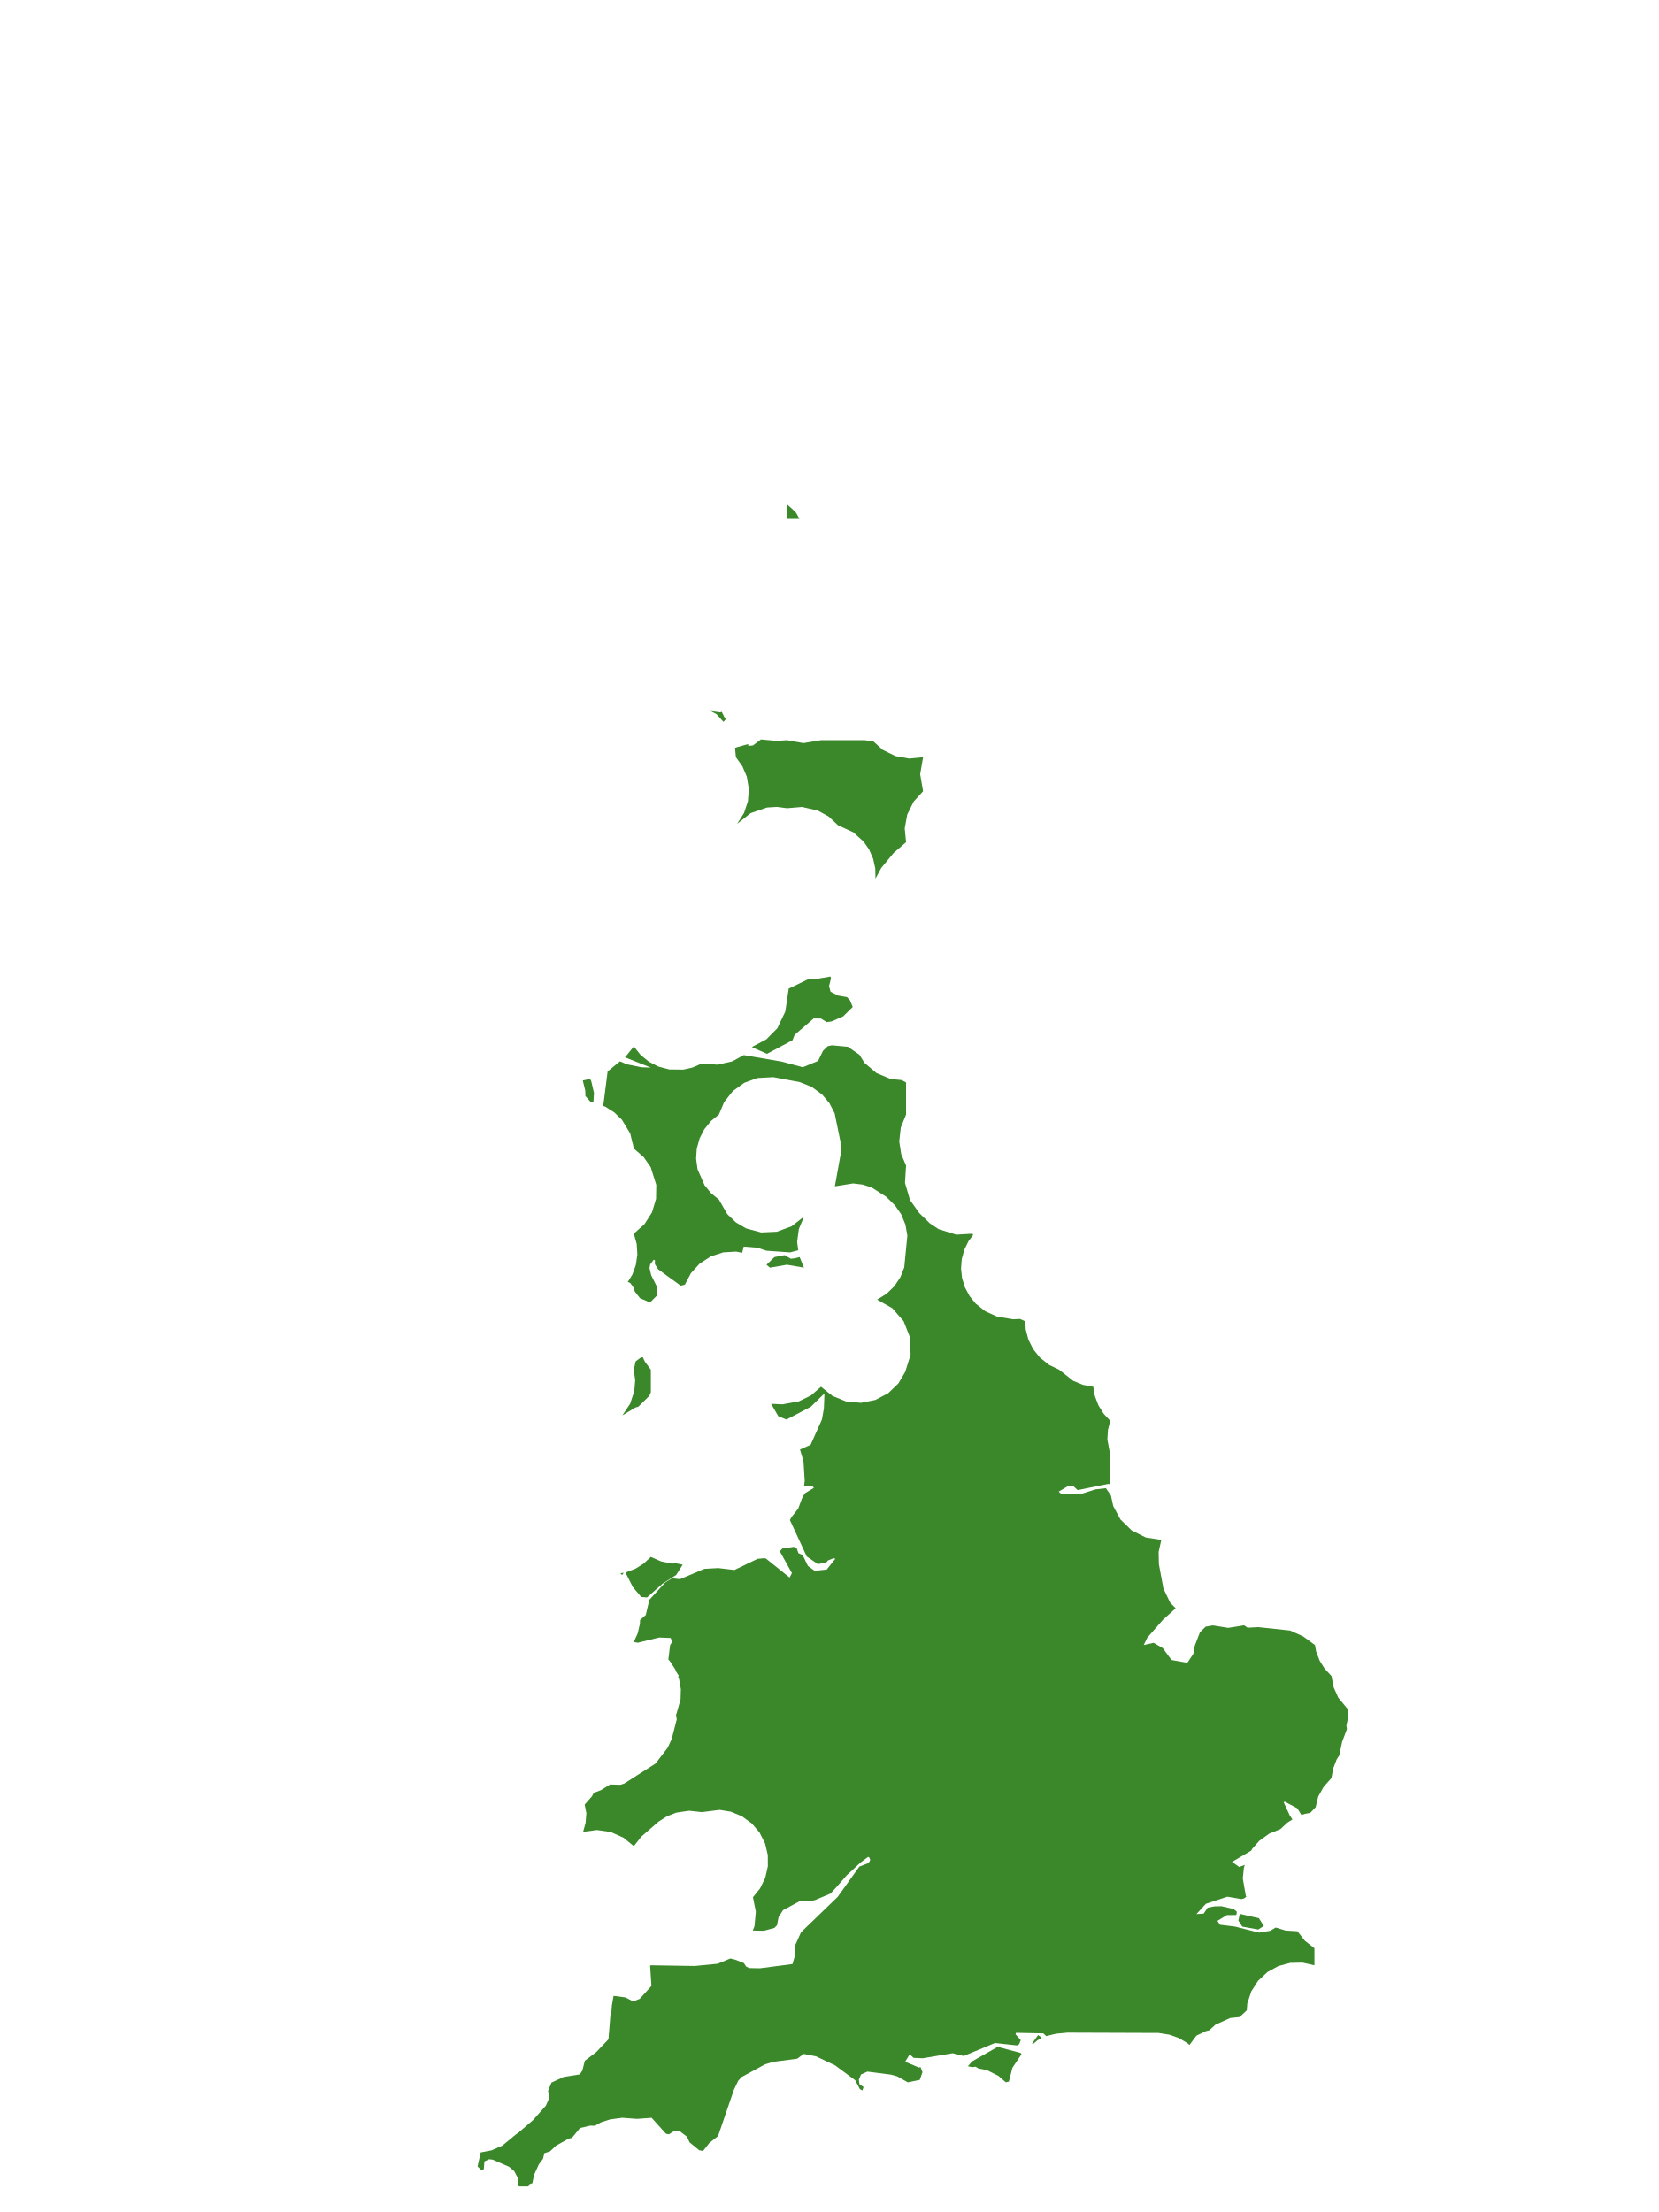
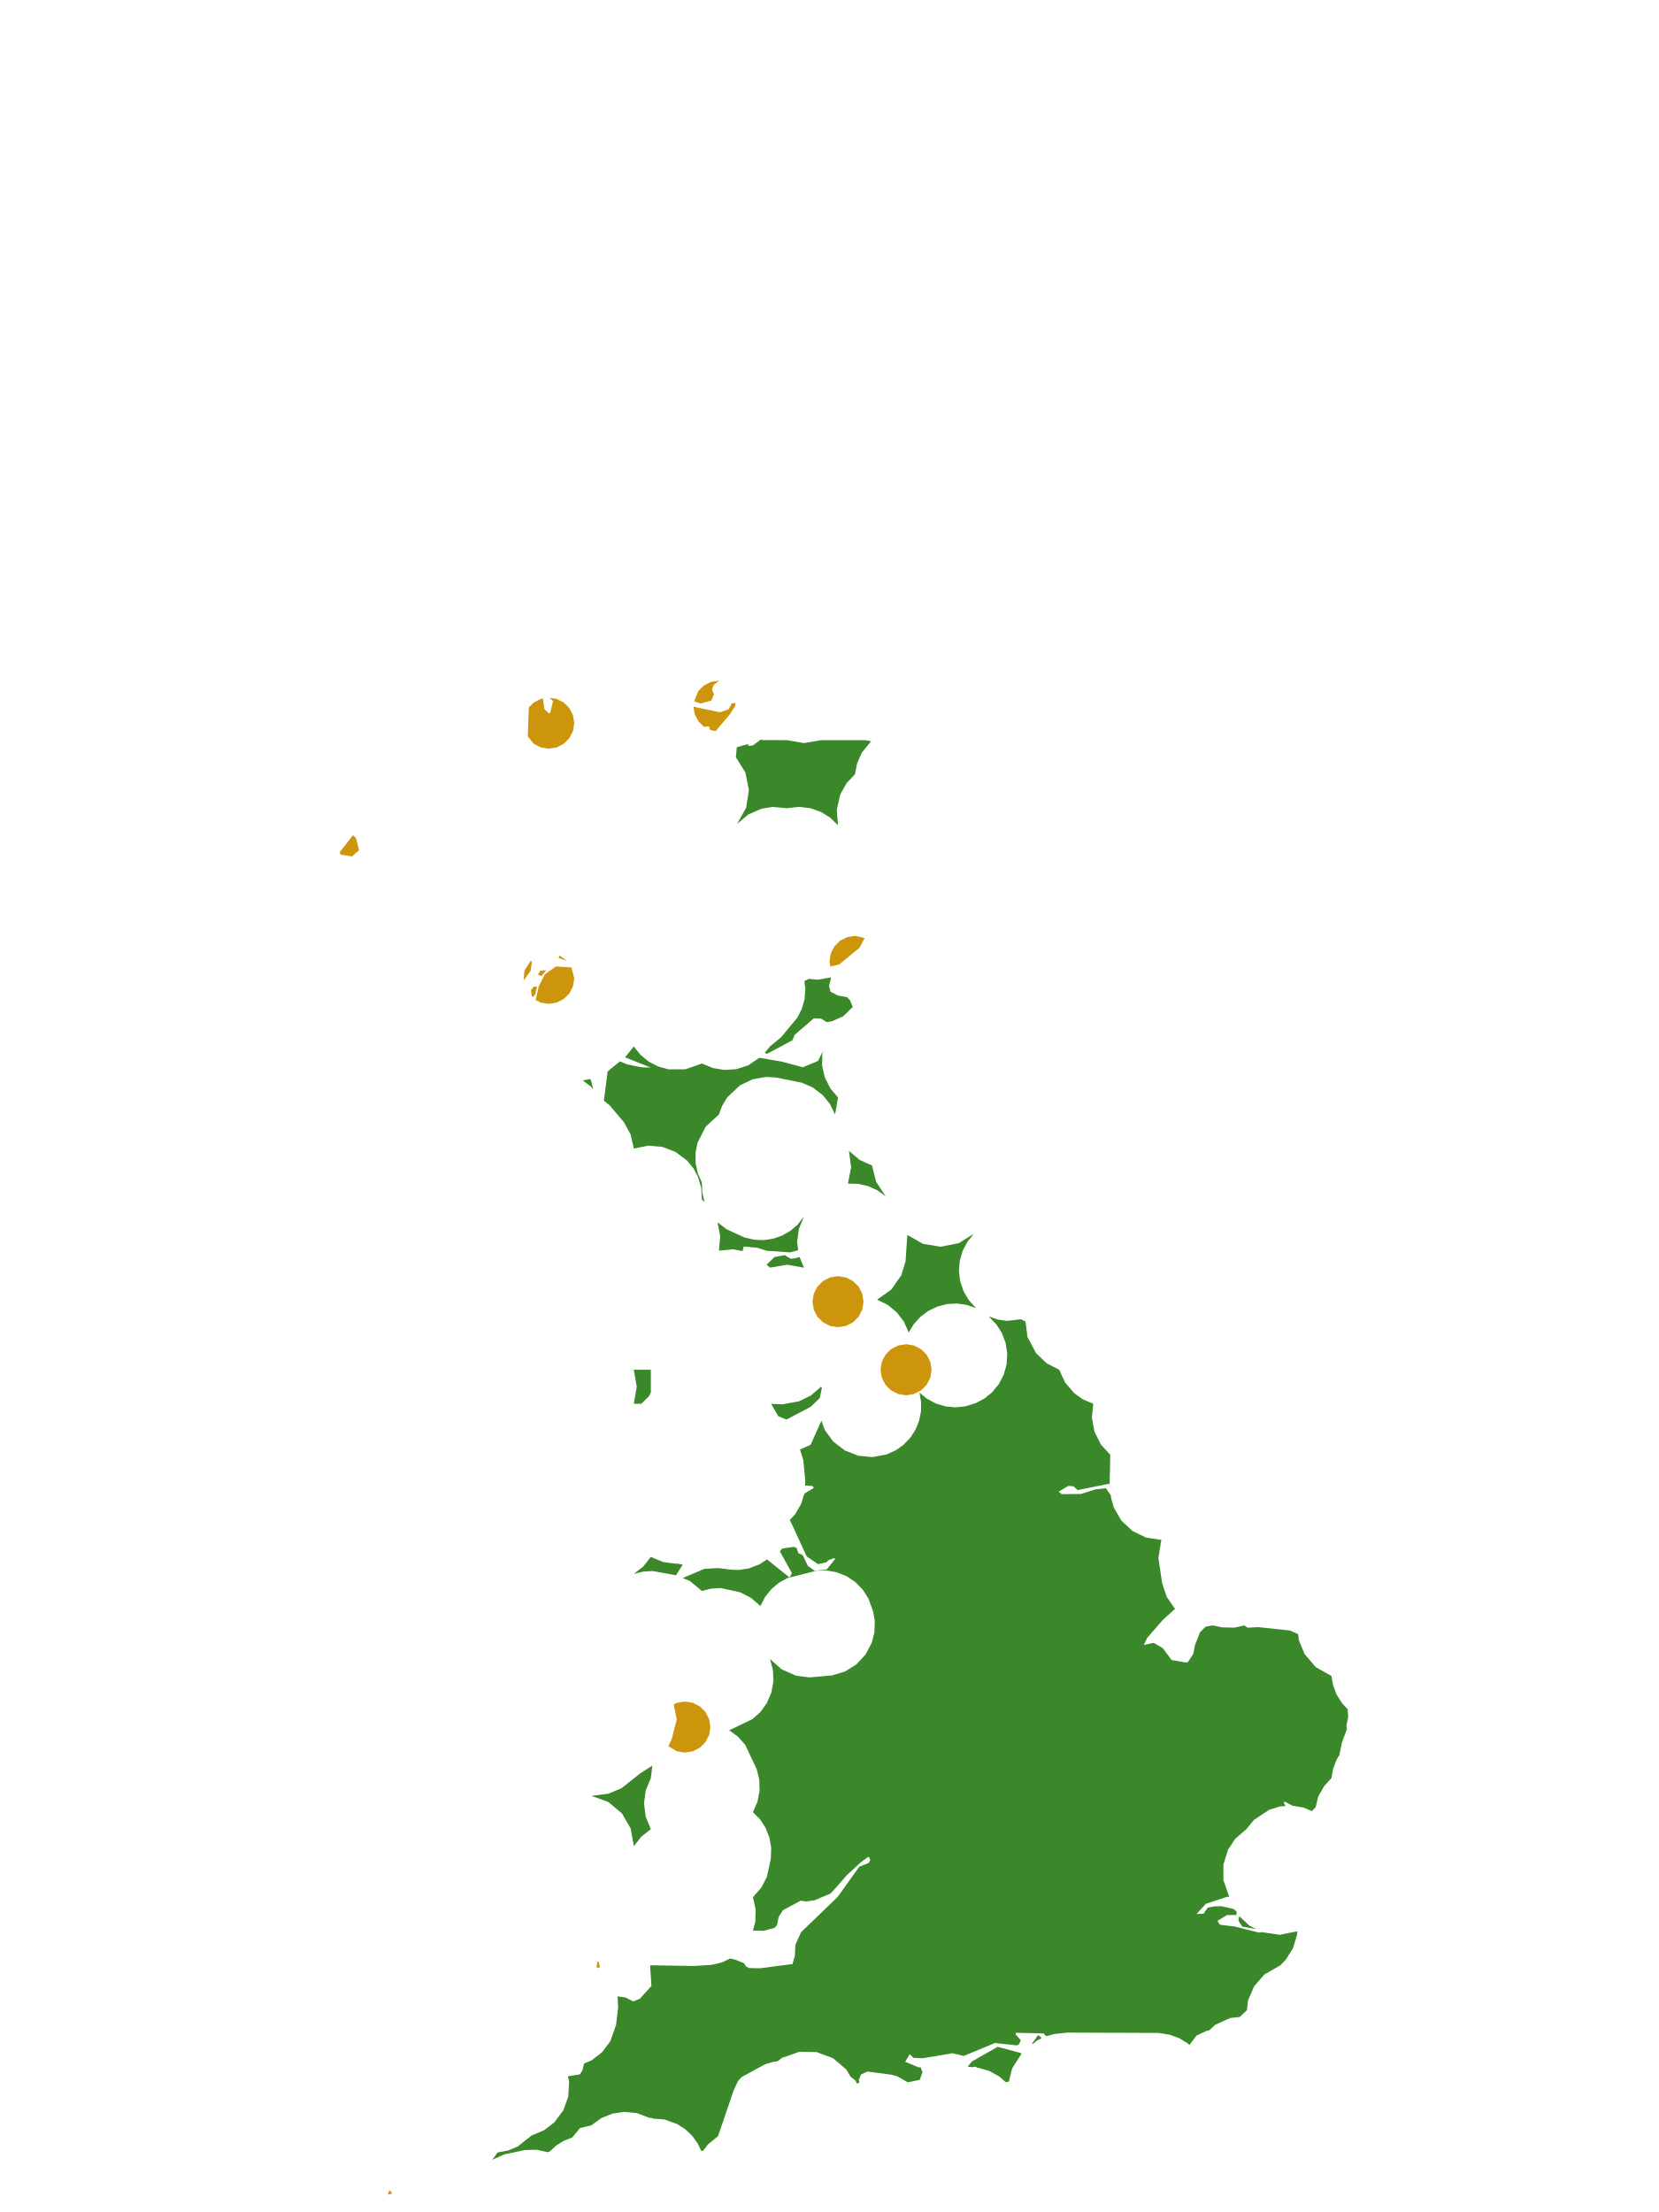
<svg xmlns="http://www.w3.org/2000/svg" width="378pt" height="504pt" viewBox="0 0 378 504" version="1.1">
  <g id="data">
    <rect x="0" y="0" width="378" height="504" style="fill:rgb(100%,100%,100%);fill-opacity:1;stroke:none;" />
    <path style=" stroke:none;fill-rule:nonzero;fill:rgb(100%,100%,100%);fill-opacity:1;" d="M 53.309 504 L 324.691 504 L 324.691 0 L 53.309 0 Z M 53.309 504 " />
-     <path style=" stroke:none;fill-rule:nonzero;fill:rgb(22.745%,53.333%,16.078%);fill-opacity:1;" d="M 299.617 374.82 L 299.867 376.246 L 300.68 378.375 L 301.82 380.203 L 303.371 381.875 L 303.887 384.484 L 304.922 386.797 L 307.066 389.41 L 307.18 391.25 L 306.777 393.191 L 306.891 393.977 L 305.789 396.918 L 305.164 399.926 L 304.559 400.887 L 303.742 403.016 L 303.371 405.137 L 301.594 407.117 L 300.363 409.332 L 299.766 411.777 L 298.539 413.066 L 297.25 413.301 L 296.551 413.574 L 295.578 412.012 L 292.742 410.516 L 292.48 410.637 L 293.898 413.703 L 294.477 414.555 L 293.312 415.297 L 291.738 416.77 L 289.234 417.773 L 286.938 419.418 L 285.32 421.246 L 285.102 421.637 L 284.977 421.73 L 280.719 424.23 L 282.34 425.379 L 283.629 424.922 L 283.418 425.578 L 283.168 428.004 L 283.848 431.914 L 283.961 432.172 L 283.441 432.559 L 282.844 432.699 L 279.645 432.16 L 274.75 433.781 L 272.609 436.117 L 274.254 436.016 L 275.152 434.668 L 276.684 434.363 L 278.285 434.328 L 281.055 434.949 L 281.828 435.59 L 281.691 436.328 L 279.555 436.348 L 277.391 437.656 L 277.969 438.547 L 281.383 438.965 L 286.863 440.34 L 289.395 439.938 L 290.68 439.184 L 292.934 439.871 L 295.617 440.031 L 297.32 442.199 L 299.492 443.906 L 299.492 447.785 L 296.762 447.176 L 293.965 447.238 L 291.258 447.965 L 288.793 449.324 L 286.645 451.328 L 285.125 453.695 L 284.191 456.484 L 284.082 458.035 L 282.453 459.574 L 280.305 459.797 L 276.93 461.316 L 275.535 462.605 L 274.789 462.777 L 272.598 463.816 L 271.02 465.945 L 270.578 465.543 L 268.625 464.371 L 266.477 463.602 L 263.977 463.203 L 243.215 463.129 L 240.582 463.379 L 238.488 463.891 L 238.398 463.934 L 237.715 463.297 L 231.496 463.172 L 231.379 463.496 L 232.574 464.836 L 232.215 465.75 L 231.738 466.043 L 226.691 465.496 L 219.566 468.449 L 217.055 467.824 L 210.223 468.969 L 208.164 468.875 L 207.273 468.059 L 206.238 469.77 L 209.43 471.09 L 209.715 470.938 L 210.188 472.129 L 209.566 473.891 L 206.844 474.453 L 204.453 473.098 L 203.016 472.699 L 197.625 472.008 L 196.176 472.656 L 195.68 473.863 L 195.832 474.871 L 196.758 475.523 L 196.488 476.305 L 195.918 475.996 L 194.852 473.973 L 190.289 470.59 L 185.898 468.52 L 183.121 467.984 L 181.648 469.066 L 176.207 469.781 L 174.34 470.336 L 168.992 473.234 L 168.215 474.07 L 167.203 476.18 L 163.605 486.707 L 161.629 488.262 L 160.188 490.098 L 159.305 489.926 L 157.121 488.133 L 156.527 486.852 L 154.684 485.438 L 153.613 485.543 L 152.418 486.301 L 151.738 486.164 L 148.469 482.535 L 145.148 482.785 L 141.785 482.535 L 139.031 482.898 L 136.98 483.547 L 135.527 484.355 L 134.508 484.32 L 132.168 484.859 L 130.305 487.117 L 129.578 487.281 L 126.703 488.879 L 125.316 490.191 L 124.039 490.598 L 123.723 491.883 L 122.77 493.156 L 121.672 495.578 L 121.305 497.43 L 120.66 497.648 L 120.395 498.184 L 118.254 498.184 L 117.969 497.691 L 118.094 496.438 L 117.156 494.691 L 115.984 493.691 L 112.254 492.07 L 111.41 491.984 L 110.375 492.488 L 110.242 494.184 L 110.047 494.406 L 109.523 494.309 L 108.82 493.617 L 109.523 490.43 L 112.012 489.949 L 114.445 488.879 L 117.516 486.355 L 118.145 485.91 L 121.426 483.086 L 124.375 479.77 L 125.211 477.887 L 124.875 476.422 L 125.641 474.52 L 128.387 473.238 L 132.105 472.641 L 132.68 471.785 L 133.258 469.527 L 135.859 467.562 L 138.637 464.641 L 139.121 458.637 L 139.34 458.09 L 139.41 456.949 L 139.797 454.754 L 142.492 455.105 L 144.27 456.016 L 145.762 455.43 L 148.43 452.488 L 148.125 447.855 L 148.293 447.785 L 158.297 447.941 L 163.496 447.438 L 166.41 446.238 L 167.527 446.516 L 169.484 447.285 L 170.039 448.109 L 170.758 448.422 L 173.156 448.465 L 180.57 447.504 L 181.109 445.633 L 181.211 443.156 L 182.52 440.25 L 190.867 432.195 L 195.793 425.312 L 197.93 424.473 L 198.285 423.781 L 198.07 423.238 L 197.812 423.082 L 196.094 424.355 L 192.906 427.301 L 190.57 429.988 L 189.223 431.449 L 185.629 432.957 L 183.715 433.246 L 182.441 433.062 L 178.395 435.23 L 177.398 436.809 L 177.039 438.672 L 176.445 439.273 L 174.059 439.918 L 171.52 439.871 L 171.91 438.871 L 172.211 435.547 L 171.555 432.277 L 173.172 430.285 L 174.355 427.863 L 174.953 425.234 L 174.941 422.664 L 174.324 420.043 L 173.051 417.523 L 171.301 415.473 L 169.016 413.816 L 166.52 412.793 L 163.984 412.379 L 159.922 412.891 L 157.008 412.578 L 154.105 413.004 L 151.965 413.84 L 150.027 415.078 L 146.121 418.477 L 144.414 420.645 L 142.059 418.715 L 139.156 417.422 L 136.016 416.965 L 132.867 417.375 L 133.434 415.281 L 133.602 413.125 L 133.215 411.18 L 134.871 409.289 L 135.293 408.496 L 136.922 407.883 L 138.867 406.688 L 138.973 406.59 L 141.359 406.66 L 142.219 406.391 L 149.359 401.828 L 152.137 398.207 L 153.055 396.195 L 154.199 391.746 L 154.027 390.664 L 154.129 390.512 L 155.066 387.191 L 155.133 384.887 L 154.738 382.617 L 154.52 382.055 L 154.652 381.797 L 154.074 380.926 L 153.848 380.352 L 152.586 378.422 L 152.281 378.113 L 152.684 374.836 L 153.176 374.082 L 152.805 373.207 L 150.203 373.105 L 145.449 374.258 L 145.391 374.301 L 144.414 374.125 L 145.305 372.129 L 145.801 370.004 L 145.84 369.113 L 147.133 367.984 L 147.953 364.523 L 151.551 360.582 L 153.094 359.609 L 154.941 359.809 L 160.492 357.457 L 163.645 357.281 L 167.34 357.715 L 172.598 355.18 L 173.934 355.047 L 174.484 355.082 L 179.91 359.441 L 180.434 358.43 L 177.68 353.461 L 178.242 352.836 L 180.867 352.449 L 181.504 352.695 L 181.914 353.875 L 182.898 354.332 L 184.078 356.789 L 185.613 357.902 L 188.359 357.621 L 190.336 355.148 L 189.906 355.051 L 188.668 355.527 L 188.312 355.957 L 186.379 356.387 L 183.812 354.641 L 179.977 346.332 L 180.359 345.645 L 181.879 343.707 L 182.738 341.391 L 183.371 340.258 L 185.43 339.016 L 185.141 338.578 L 183.215 338.488 L 183.348 337.355 L 183.066 332.926 L 182.277 330.277 L 184.695 329.191 L 187.281 323.422 L 187.719 320.934 L 187.855 317.484 L 184.742 320.527 L 179.199 323.441 L 177.336 322.691 L 175.699 319.859 L 178.312 319.969 L 182.035 319.289 L 184.766 317.961 L 187.062 315.969 L 189.66 318.047 L 192.738 319.305 L 196.18 319.633 L 199.441 318.98 L 202.383 317.434 L 204.691 315.215 L 206.254 312.57 L 207.473 308.668 L 207.34 304.719 L 205.891 301.039 L 203.293 298.059 L 199.848 296.121 L 202.027 294.766 L 203.773 293.066 L 205.129 291.039 L 206.031 288.773 L 206.738 281.527 L 206.297 279.012 L 205.32 276.656 L 203.938 274.664 L 201.934 272.691 L 198.605 270.559 L 196.531 269.902 L 194.375 269.645 L 190.223 270.301 L 191.52 263.09 L 191.504 260.168 L 190.172 253.664 L 188.996 251.379 L 187.348 249.41 L 184.973 247.656 L 182.234 246.559 L 176.191 245.426 L 172.605 245.621 L 169.59 246.711 L 166.988 248.586 L 164.996 251.102 L 163.801 253.938 L 162.008 255.402 L 160.473 257.301 L 159.414 259.355 L 158.758 261.707 L 158.605 264.016 L 158.941 266.434 L 160.543 270.07 L 162.008 271.859 L 163.801 273.324 L 165.715 276.645 L 167.656 278.508 L 169.973 279.879 L 173.43 280.812 L 177.004 280.648 L 180.363 279.406 L 183.184 277.199 L 182.016 280.035 L 181.625 282.953 L 181.871 284.871 L 180.035 285.352 L 174.656 284.98 L 172.566 284.293 L 169.453 284.031 L 169.102 285.445 L 167.727 285.176 L 164.785 285.352 L 161.984 286.258 L 159.402 287.922 L 157.418 290.102 L 156.047 292.707 L 155.09 292.934 L 149.984 289.23 L 149.215 288.043 L 149.23 287.168 L 148.945 287.023 L 148.156 288.078 L 147.988 288.91 L 148.375 290.555 L 149.574 292.961 L 149.789 295.168 L 149.594 295.281 L 148.105 296.777 L 145.816 295.781 L 144.602 294.238 L 144.508 293.621 L 143.633 292.355 L 143.043 292.086 L 144.062 290.449 L 144.863 288.277 L 145.223 285.863 L 145.07 283.43 L 144.414 281.078 L 146.82 278.953 L 148.551 276.25 L 149.477 273.18 L 149.531 269.973 L 148.266 265.941 L 146.648 263.625 L 144.414 261.691 L 144.262 261.043 L 144.195 260.621 L 144.109 260.41 L 143.594 258.25 L 141.691 255.117 L 139.957 253.449 L 137.926 252.16 L 137.445 251.98 L 138.445 244.133 L 141.254 241.824 L 142.887 242.512 L 146.156 243.176 L 148.301 243.254 L 142.379 240.898 L 142.527 240.777 L 144.414 238.43 L 145.938 240.34 L 147.82 241.887 L 149.988 243.008 L 152.469 243.672 L 155.676 243.711 L 157.805 243.234 L 159.922 242.309 L 163.477 242.59 L 166.832 241.832 L 169.41 240.43 L 169.441 240.398 L 178.062 241.875 L 182.922 243.168 L 186.398 241.73 L 187.52 239.418 L 188.617 238.355 L 189.539 238.172 L 193.184 238.5 L 195.82 240.324 L 196.953 242.152 L 199.684 244.484 L 202.996 245.867 L 205.453 246.094 L 206.445 246.633 L 206.445 253.938 L 205.242 256.898 L 204.891 260.074 L 205.344 262.98 L 206.445 265.57 L 206.199 269.504 L 207.336 273.414 L 209.477 276.422 L 211.859 278.73 L 213.883 280.07 L 217.891 281.312 L 221.578 281.098 L 221.719 281.391 L 220.652 282.824 L 219.703 284.781 L 219.133 286.887 L 218.965 289.055 L 219.203 291.223 L 219.844 293.305 L 220.93 295.336 L 222.305 297.023 L 224.508 298.777 L 227.191 299.988 L 230.832 300.594 L 232.422 300.52 L 233.613 301.074 L 233.703 302.891 L 234.32 305.238 L 235.414 307.41 L 236.934 309.309 L 239.031 310.984 L 241.34 312.094 L 244.504 314.605 L 246.727 315.527 L 249.094 315.969 L 249.465 318.09 L 250.281 320.223 L 251.496 322.152 L 252.969 323.723 L 252.441 325.82 L 252.309 327.98 L 252.969 331.477 L 253.004 338.301 L 252.602 338.082 L 245.551 339.512 L 244.59 338.645 L 243.406 338.559 L 241.211 339.871 L 241.887 340.445 L 246.324 340.395 L 249.617 339.344 L 251.977 339.082 L 253.117 340.73 L 253.645 343.141 L 255.281 346.191 L 257.848 348.699 L 261.055 350.309 L 264.602 350.863 L 263.992 353.594 L 264.051 356.391 L 265.078 361.914 L 266.613 365.156 L 267.867 366.441 L 264.953 369.094 L 261.395 373.164 L 260.602 374.816 L 262.844 374.312 L 264.938 375.52 L 266.938 378.227 L 270.219 378.805 L 270.625 378.746 L 271.91 376.797 L 272.234 374.961 L 273.406 371.914 L 274.707 370.633 L 276.348 370.348 L 279.852 370.91 L 283.48 370.328 L 284.254 370.867 L 286.703 370.742 L 293.949 371.516 L 296.914 372.844 Z M 237.25 464.461 L 236.418 464.844 L 235.395 465.715 L 235.137 465.645 L 236.523 463.684 L 237.195 464.164 Z M 232.754 468.027 L 230.68 471.129 L 229.871 474.285 L 229.152 474.434 L 227.52 473.004 L 224.922 471.688 L 222.891 471.27 L 222.297 470.887 L 221.547 470.992 L 220.695 470.82 L 220.516 470.816 L 221.477 469.684 L 227.316 466.367 L 232.551 467.762 Z M 141.367 358.469 L 142.121 358.336 L 141.734 358.875 Z M 142.504 358.27 L 142.66 358.242 L 144.789 357.426 L 146.621 356.289 L 148.293 354.738 L 150.637 355.766 L 153.148 356.258 L 154.047 356.199 L 155.547 356.504 L 154.066 358.859 L 150.984 360.816 L 147.426 363.977 L 146.109 363.875 L 144.195 361.613 Z M 182.191 286.422 L 183.184 288.832 L 179.309 288.164 L 175.43 288.832 L 174.641 288.176 L 176.465 286.418 L 178.758 285.98 L 180.191 286.805 L 181.016 286.711 Z M 146.438 309.203 L 146.926 310.234 L 148.293 312.094 L 148.293 317.266 L 147.848 318.148 L 145.422 320.531 L 144.844 320.672 L 141.805 322.496 L 143.574 319.84 L 144.531 316.926 L 144.727 314.504 L 144.414 312.094 L 144.824 310.188 L 145.863 309.406 Z M 136.77 296.629 L 136.66 296.586 L 136.762 296.547 Z M 134.953 251.215 L 134.656 251.168 L 133.387 249.734 L 133.348 248.48 L 132.785 246.184 L 134.438 245.836 L 134.707 246.312 L 135.34 249.004 L 135.223 250.969 Z M 171.355 238.617 L 171.555 238.43 L 174.602 236.816 L 177.117 234.277 L 178.926 230.48 L 179.711 225.234 L 179.844 225.195 L 184.406 222.984 L 185.938 223.059 L 189.234 222.496 L 189.332 222.922 L 188.898 224.691 L 189.238 225.953 L 190.898 226.824 L 192.988 227.191 L 193.672 227.91 L 193.68 227.965 L 194.293 229.434 L 192.117 231.57 L 189.461 232.73 L 188.344 232.883 L 187.07 232.078 L 185.406 232.043 L 181.047 235.801 L 180.578 237.004 L 174.762 240.109 Z M 164.453 162.191 L 165.117 163.52 L 165.387 163.828 L 164.844 164.469 L 163.277 162.738 L 161.93 161.996 L 164.043 162.293 Z M 173.379 168.473 L 176.93 168.801 L 179.309 168.645 L 183.059 169.312 L 187.062 168.645 L 197.051 168.645 L 199.051 168.969 L 201.152 170.863 L 204.016 172.262 L 207.152 172.828 L 210.324 172.523 L 209.656 176.398 L 210.324 180.277 L 208.176 182.633 L 206.707 185.602 L 206.141 188.734 L 206.445 191.906 L 203.598 194.355 L 200.797 197.758 L 199.473 200.203 L 199.434 197.902 L 198.941 195.656 L 198.016 193.551 L 196.781 191.766 L 194.41 189.629 L 190.938 188.031 L 188.793 186.031 L 186.336 184.68 L 182.734 183.863 L 179.309 184.152 L 177.035 183.848 L 174.75 183.988 L 171.031 185.27 L 167.949 187.715 L 169.531 185.23 L 170.414 182.559 L 170.625 179.746 L 170.16 176.969 L 169.164 174.609 L 167.676 172.523 L 167.469 170.414 L 167.809 170.273 L 170.48 169.527 L 170.492 169.949 L 171.555 169.84 Z M 180.68 116.113 L 181.016 116.539 L 181.371 116.82 L 182.164 118.246 L 179.309 118.246 L 179.309 114.898 Z M 286.68 439.637 L 283.059 438.977 L 282.164 437.605 L 282.484 436.07 L 286.84 437.055 L 287.961 438.832 Z M 286.68 439.637 " />
+     <path style=" stroke:none;fill-rule:nonzero;fill:rgb(22.745%,53.333%,16.078%);fill-opacity:1;" d="M 295.809 372.348 L 295.934 373.68 L 297.242 376.867 L 299.816 379.871 L 303.371 381.875 L 303.742 384 L 304.559 386.129 L 305.773 388.059 L 307.066 389.438 L 307.18 391.25 L 306.777 393.191 L 306.891 393.977 L 305.789 396.918 L 305.168 399.906 L 304.559 400.887 L 303.742 403.016 L 303.371 405.137 L 301.668 407.016 L 300.363 409.332 L 299.766 411.777 L 298.93 412.656 L 297.008 411.852 L 294.484 411.434 L 292.742 410.516 L 292.48 410.637 L 292.883 411.512 L 291.656 411.594 L 289.203 412.34 L 285.688 414.68 L 283.984 416.77 L 281.461 418.945 L 279.824 421.402 L 278.746 424.824 L 278.758 428.41 L 280.098 432.234 L 279.645 432.16 L 274.75 433.781 L 272.609 436.117 L 274.254 436.016 L 275.152 434.668 L 276.684 434.363 L 278.285 434.328 L 281.055 434.949 L 281.59 435.395 L 281.801 435.742 L 281.691 436.328 L 279.555 436.348 L 277.391 437.656 L 277.969 438.547 L 281.383 438.965 L 286.863 440.34 L 287.598 440.223 L 287.672 440.258 L 291.602 440.848 L 295.617 440.031 L 295.508 440.914 L 294.59 443.938 L 292.973 446.508 L 291.738 447.785 L 288.09 449.875 L 285.746 452.574 L 284.332 455.859 L 284.125 457.996 L 282.453 459.574 L 280.305 459.797 L 276.93 461.316 L 275.516 462.609 L 274.789 462.777 L 272.598 463.816 L 271.02 465.945 L 270.578 465.543 L 268.625 464.371 L 266.477 463.602 L 263.977 463.203 L 243.215 463.129 L 240.207 463.441 L 238.41 463.945 L 237.715 463.297 L 231.496 463.172 L 231.379 463.496 L 232.574 464.836 L 232.215 465.75 L 231.738 466.043 L 226.691 465.496 L 219.566 468.449 L 217.055 467.824 L 210.223 468.969 L 208.164 468.875 L 207.273 468.059 L 206.238 469.77 L 209.43 471.09 L 209.715 470.938 L 210.188 472.129 L 209.566 473.891 L 206.844 474.453 L 204.453 473.098 L 203.016 472.699 L 197.625 472.008 L 196.176 472.656 L 195.68 473.863 L 195.781 474.523 L 195.258 474.742 L 194.852 473.973 L 193.809 473.199 L 192.816 471.504 L 189.785 468.953 L 186.074 467.566 L 182.113 467.504 L 178.141 468.902 L 177.195 469.648 L 176.207 469.781 L 174.34 470.336 L 168.992 473.234 L 168.215 474.07 L 167.203 476.18 L 163.602 486.715 L 161.281 488.625 L 160.176 490.094 L 159.727 490.008 L 159.012 488.453 L 157.75 486.684 L 156.18 485.176 L 154.355 483.992 L 151.352 482.91 L 148.617 482.703 L 148.469 482.535 L 148.012 482.57 L 145.184 481.477 L 142.117 481.191 L 139.582 481.578 L 137.074 482.57 L 134.676 484.289 L 134.645 484.324 L 134.508 484.32 L 132.168 484.859 L 130.383 487.023 L 128.531 487.742 L 126.703 488.879 L 125.277 490.203 L 124.754 490.367 L 122.301 489.82 L 119.629 489.867 L 114.93 490.871 L 112.227 492.07 L 112.191 492.066 L 113.398 490.43 L 115.766 489.988 L 117.879 489.125 L 121.152 486.555 L 123.992 485.359 L 126.328 483.551 L 128.32 480.875 L 129.473 477.746 L 129.68 474.289 L 129.391 473.078 L 132.105 472.641 L 132.68 471.785 L 133.094 470.16 L 134.797 469.445 L 137.223 467.547 L 139.066 465.082 L 140.379 461.336 L 140.836 457.395 L 140.738 455.098 L 140.664 454.867 L 142.492 455.105 L 144.27 456.016 L 145.762 455.43 L 148.43 452.488 L 148.125 447.852 L 148.293 447.785 L 158.047 447.945 L 162.234 447.688 L 164.48 447.137 L 166.395 446.234 L 167.527 446.516 L 169.484 447.285 L 170.039 448.109 L 170.758 448.422 L 173.156 448.465 L 180.57 447.504 L 181.109 445.633 L 181.211 443.156 L 182.52 440.25 L 190.867 432.195 L 195.793 425.312 L 197.93 424.473 L 198.285 423.781 L 198.07 423.238 L 197.812 423.082 L 196.094 424.355 L 192.906 427.301 L 190.57 429.988 L 189.223 431.449 L 185.629 432.957 L 183.715 433.246 L 182.441 433.062 L 178.395 435.23 L 177.398 436.809 L 177.039 438.672 L 176.445 439.273 L 174.059 439.918 L 171.551 439.871 L 172.102 437.859 L 172.172 435.035 L 171.555 432.277 L 173.473 430.09 L 174.746 427.609 L 175.625 423.52 L 175.715 420.969 L 175.316 418.707 L 174.426 416.449 L 173.168 414.527 L 171.555 412.891 L 172.582 410.551 L 173.074 408.039 L 173 405.48 L 172.418 403.117 L 169.812 397.578 L 168.113 395.672 L 166.148 394.246 L 171.484 391.676 L 173.293 390.035 L 174.719 388.055 L 175.773 385.574 L 176.223 383.043 L 176.109 380.477 L 175.43 378 L 178.105 380.359 L 181.367 381.797 L 184.402 382.191 L 189.617 381.738 L 192.551 380.844 L 195.148 379.215 L 197.23 376.961 L 198.648 374.242 L 199.238 371.898 L 199.324 369.355 L 198.922 367.098 L 197.863 364.211 L 196.547 362.156 L 194.828 360.422 L 192.902 359.141 L 190.637 358.234 L 188.359 357.832 L 186.047 357.883 L 179.91 359.438 L 180.434 358.43 L 177.68 353.461 L 178.242 352.836 L 180.867 352.449 L 181.504 352.695 L 181.914 353.875 L 182.898 354.332 L 184.078 356.789 L 185.613 357.902 L 188.359 357.621 L 190.336 355.148 L 189.906 355.051 L 188.668 355.527 L 188.312 355.957 L 186.379 356.387 L 183.812 354.641 L 179.977 346.332 L 180.039 346.215 L 181.156 345.047 L 182.562 342.617 L 183.141 340.668 L 183.371 340.258 L 185.43 339.016 L 185.141 338.578 L 183.426 338.496 L 183.488 337.504 L 183.027 332.672 L 182.281 330.273 L 184.695 329.191 L 187.156 323.703 L 187.945 325.852 L 189.832 328.434 L 192.461 330.469 L 195.559 331.684 L 198.738 331.996 L 202.008 331.391 L 204.105 330.441 L 205.879 329.18 L 207.387 327.609 L 208.574 325.785 L 209.402 323.77 L 209.844 321.637 L 209.875 319.461 L 209.5 317.316 L 211.184 318.691 L 213.211 319.777 L 215.414 320.445 L 217.703 320.664 L 219.992 320.43 L 222.312 319.707 L 224.348 318.617 L 226.039 317.242 L 227.586 315.363 L 228.707 313.203 L 229.355 310.855 L 229.5 308.422 L 229.137 306.016 L 228.277 303.734 L 227.043 301.785 L 225.273 299.93 L 227.309 300.645 L 229.441 300.969 L 232.57 300.586 L 233.664 301.098 L 234.109 304.637 L 236.086 308.348 L 238.5 310.629 L 241.34 312.094 L 242.68 314.996 L 244.758 317.426 L 246.738 318.836 L 249.094 319.848 L 248.785 323.02 L 249.355 326.152 L 250.82 329.121 L 252.969 331.477 L 252.836 338.109 L 252.848 338.215 L 252.602 338.082 L 245.551 339.512 L 244.59 338.645 L 243.406 338.559 L 241.211 339.871 L 241.887 340.445 L 246.324 340.395 L 249.617 339.344 L 251.977 339.082 L 253.094 340.695 L 253.152 341.277 L 253.781 343.504 L 255.52 346.496 L 258.059 348.848 L 261.176 350.348 L 264.602 350.863 L 263.938 354.992 L 264.805 360.789 L 265.832 363.828 L 267.566 366.371 L 267.754 366.543 L 264.953 369.094 L 261.395 373.164 L 260.602 374.816 L 262.844 374.312 L 264.938 375.52 L 266.938 378.227 L 270.219 378.805 L 270.625 378.746 L 271.91 376.797 L 272.234 374.961 L 273.406 371.914 L 274.707 370.633 L 276.352 370.344 L 278.457 370.793 L 281.254 370.855 L 283.516 370.352 L 284.254 370.867 L 286.703 370.742 L 293.949 371.516 Z M 282.371 436.602 L 284.691 438.77 L 286.285 439.566 L 283.059 438.977 L 282.164 437.605 Z M 237.25 464.457 L 236.199 464.973 L 235.367 465.707 L 235.137 465.645 L 236.523 463.684 L 237.195 464.164 Z M 232.742 468.012 L 232.684 468.062 L 230.629 471.246 L 229.867 474.289 L 229.16 474.434 L 227.727 473.148 L 225.398 471.867 L 223.086 471.195 L 222.703 471.148 L 222.297 470.887 L 221.5 471 L 220.469 470.875 L 221.477 469.684 L 227.316 466.367 L 232.551 467.762 Z M 179.906 359.438 L 179.371 359.57 L 177.484 360.625 L 175.734 362.102 L 174.305 363.891 L 173.258 365.926 L 171.145 364.086 L 168.648 362.805 L 164.184 361.832 L 162.023 361.965 L 159.922 362.492 L 157.199 360.23 L 155.555 359.551 L 160.492 357.457 L 163.645 357.281 L 165.66 357.52 L 165.984 357.602 L 166.633 357.633 L 167.34 357.715 L 167.43 357.672 L 168.285 357.715 L 170.691 357.344 L 173.078 356.418 L 174.762 355.305 Z M 153.98 358.914 L 148.676 357.957 L 146.516 358.086 L 144.414 358.617 L 146.586 356.91 L 148.293 354.738 L 151.129 355.91 L 154.043 356.297 L 154.344 356.258 L 155.547 356.504 L 154.066 358.859 Z M 175.699 319.859 L 178.312 319.969 L 182.035 319.289 L 184.766 317.961 L 187.062 315.969 L 187.27 316.188 L 186.801 318.516 L 184.742 320.527 L 179.199 323.441 L 177.336 322.691 Z M 206.727 281.379 L 210.289 283.402 L 214.332 284.066 L 218.477 283.242 L 221.656 281.262 L 221.711 281.371 L 220.477 282.855 L 219.332 285.012 L 218.664 287.355 L 218.492 289.664 L 218.781 291.957 L 219.574 294.266 L 220.754 296.254 L 222.398 298.055 L 220.215 297.309 L 218.059 297.008 L 215.883 297.117 L 213.648 297.672 L 211.562 298.656 L 209.715 300.031 L 208.172 301.746 L 207.055 303.613 L 205.961 301.16 L 204.336 299.02 L 202.258 297.309 L 199.848 296.121 L 203.082 293.824 L 205.359 290.578 L 206.332 287.391 Z M 193.195 269.676 L 193.926 265.969 L 193.43 262.227 L 195.832 264.258 L 198.691 265.57 L 199.625 269.273 L 201.793 272.57 L 199.934 271.223 L 197.848 270.27 L 195.488 269.727 Z M 167.949 187.715 L 170.012 184.043 L 170.637 180.004 L 169.824 176 L 167.676 172.523 L 167.883 170.254 L 170.48 169.527 L 170.492 169.949 L 171.555 169.84 L 173.328 168.512 L 173.789 168.625 L 179.309 168.645 L 183.184 169.312 L 187.062 168.645 L 197.051 168.645 L 198.5 168.879 L 196.367 171.48 L 195.297 173.914 L 194.816 176.398 L 192.891 178.441 L 191.461 181.004 L 190.656 184.477 L 190.938 188.031 L 189.102 186.262 L 187.039 184.988 L 184.629 184.141 L 182.098 183.84 L 179.309 184.152 L 176.016 183.855 L 173.504 184.262 L 170.48 185.59 Z M 184.309 223.031 L 186.355 223.227 L 189.281 222.699 L 189.332 222.922 L 188.898 224.691 L 189.238 225.953 L 190.898 226.824 L 192.988 227.191 L 193.676 227.918 L 194.301 229.43 L 192.117 231.57 L 189.461 232.73 L 188.344 232.883 L 187.07 232.078 L 185.406 232.043 L 181.047 235.801 L 180.578 237.004 L 174.762 240.109 L 174.246 239.883 L 175.43 238.43 L 177.949 236.359 L 181.668 231.879 L 182.707 229.832 L 183.324 227.617 L 183.496 225.328 L 183.266 223.535 Z M 187.535 239.402 L 187.355 240.051 L 187.328 242.867 L 187.938 245.488 L 189.199 248.008 L 190.938 250.062 L 190.273 253.938 L 189.094 251.531 L 187.398 249.461 L 185.164 247.766 L 182.707 246.691 L 176.828 245.508 L 174.52 245.375 L 171.488 245.914 L 168.594 247.301 L 165.707 250.027 L 164.57 251.895 L 163.801 253.938 L 160.789 256.715 L 158.93 260.363 L 158.469 262.758 L 158.504 265.07 L 158.996 267.328 L 159.922 269.445 L 160.012 271.684 L 160.527 273.863 L 159.922 273.324 L 159.766 270.629 L 159.043 268.164 L 158.016 266.238 L 156.551 264.441 L 153.883 262.441 L 150.883 261.309 L 147.688 261.035 L 144.414 261.691 L 144.242 260.938 L 144.195 260.621 L 144.141 260.492 L 143.688 258.484 L 142.164 255.711 L 138.922 251.859 L 137.598 250.805 L 138.445 244.133 L 141.254 241.824 L 142.887 242.512 L 146.156 243.176 L 148.301 243.254 L 142.379 240.898 L 142.527 240.777 L 144.414 238.43 L 145.938 240.34 L 147.82 241.887 L 149.988 243.008 L 152.344 243.648 L 156.184 243.637 L 159.922 242.309 L 162.41 243.348 L 165.066 243.789 L 167.758 243.605 L 170.449 242.758 L 173.008 241.012 L 178.062 241.875 L 182.922 243.168 L 186.398 241.73 L 187.52 239.418 Z M 135.16 248.238 L 134.59 247.543 L 132.785 246.184 L 134.438 245.836 L 134.707 246.312 Z M 167.676 281.078 L 169.672 281.965 L 171.797 282.465 L 173.98 282.555 L 176.141 282.238 L 178.203 281.527 L 180.098 280.438 L 181.754 279.016 L 183.184 277.199 L 182.016 280.035 L 181.625 282.953 L 181.871 284.871 L 180.035 285.352 L 174.656 284.98 L 172.566 284.293 L 169.453 284.031 L 169.199 285.051 L 166.973 284.648 L 163.801 284.953 L 164.102 281.707 L 163.492 278.504 L 165.5 280.047 Z M 182.191 286.422 L 183.184 288.832 L 179.309 288.164 L 175.43 288.832 L 174.672 288.145 L 176.465 286.418 L 178.758 285.98 L 180.191 286.805 L 181.016 286.711 Z M 148.633 402.293 L 148.293 405.137 L 147.121 407.973 L 146.734 410.891 L 147.121 413.934 L 148.293 416.77 L 146.121 418.477 L 144.414 420.645 L 143.695 416.617 L 141.711 413.188 L 138.574 410.559 L 134.895 409.238 L 134.941 409.152 L 138.539 408.707 L 141.582 407.465 L 145.883 404.047 Z M 144.414 319.848 L 145.082 315.969 L 144.414 312.094 L 148.293 312.094 L 148.293 317.266 L 147.848 318.148 L 146.121 319.848 Z M 144.414 319.848 " />
+     <path style=" stroke:none;fill-rule:nonzero;fill:rgb(80.392%,58.431%,4.706%);fill-opacity:1;" d="M 212.262 312.094 L 211.977 313.891 L 211.152 315.512 L 209.863 316.797 L 208.242 317.625 L 206.445 317.906 L 204.648 317.625 L 203.027 316.797 L 201.742 315.512 L 200.914 313.891 L 200.629 312.094 L 200.914 310.297 L 201.742 308.676 L 203.027 307.387 L 204.648 306.562 L 206.445 306.277 L 208.242 306.562 L 209.863 307.387 L 211.152 308.676 L 211.977 310.297 Z M 212.262 312.094 " />
+     <path style=" stroke:none;fill-rule:nonzero;fill:rgb(80.392%,58.431%,4.706%);fill-opacity:1;" d="M 196.754 296.586 L 196.469 298.383 L 195.645 300.004 L 194.355 301.289 L 192.734 302.117 L 190.938 302.398 L 189.141 302.117 L 187.52 301.289 L 186.234 300.004 L 185.406 298.383 L 185.125 296.586 L 185.406 294.789 L 186.234 293.168 L 187.52 291.879 L 189.141 291.055 L 190.938 290.77 L 192.734 291.055 L 194.355 291.879 L 195.645 293.168 L 196.469 294.789 Z M 196.754 296.586 " />
+     <path style=" stroke:none;fill-rule:nonzero;fill:rgb(80.392%,58.431%,4.706%);fill-opacity:1;" d="M 130.848 164.77 L 130.562 166.566 L 129.734 168.188 L 128.449 169.473 L 126.828 170.301 L 125.031 170.586 L 123.234 170.301 L 121.613 169.473 L 120.254 167.773 L 120.5 161.176 L 121.613 160.066 L 123.234 159.238 L 123.711 159.164 L 124.035 161.566 L 125.066 162.535 L 125.355 162.453 L 126.004 159.773 L 125.242 158.988 L 126.828 159.238 L 128.449 160.066 L 129.734 161.352 L 130.562 162.973 Z M 130.848 164.77 " />
+     <path style=" stroke:none;fill-rule:nonzero;fill:rgb(80.392%,58.431%,4.706%);fill-opacity:1;" d="M 161.863 393.508 L 161.578 395.305 L 160.75 396.926 L 159.465 398.211 L 157.844 399.039 L 156.047 399.324 L 154.25 399.039 L 152.289 397.875 L 153.055 396.195 L 154.199 391.746 L 153.5 388.359 L 154.25 387.977 L 156.047 387.691 L 157.844 387.977 L 159.465 388.805 L 160.75 390.09 L 161.578 391.711 Z M 161.863 393.508 " />
+     <path style=" stroke:none;fill-rule:nonzero;fill:rgb(80.392%,58.431%,4.706%);fill-opacity:1;" d="M 130.848 222.922 L 130.562 224.719 L 129.734 226.34 L 128.449 227.629 L 126.828 228.453 L 125.031 228.738 L 123.234 228.453 L 122.047 227.848 L 122.762 224.691 L 124.16 221.969 L 126.66 220.211 L 130.199 220.418 Z M 127.465 217.715 L 129.176 218.945 L 127.281 218.266 Z M 123.379 222.418 L 122.582 222.078 L 123.082 221.191 L 124.477 221.047 Z M 121.453 227.109 L 121.152 226.973 L 120.984 225.621 L 121.594 224.801 L 122.367 224.816 L 121.953 226.621 Z M 119.293 223.422 L 119.5 221.125 L 120.922 218.91 L 121.195 219.145 L 120.902 221.207 Z M 119.293 223.422 " />
+     <path style=" stroke:none;fill-rule:nonzero;fill:rgb(80.392%,58.431%,4.706%);fill-opacity:1;" d="M 163.047 166.59 L 161.809 166.324 L 161.531 165.508 L 160.383 165.598 L 159.094 164.309 L 158.27 162.688 L 158.004 161.023 L 164.043 162.293 L 166.016 161.605 L 166.75 160.258 L 167.59 160.184 L 167.508 160.828 L 166.418 162.609 Z M 158.156 159.797 L 159.094 157.473 L 160.383 156.188 L 162.004 155.363 L 163.855 155.086 L 162.602 156.074 L 162.234 157.082 L 162.672 158.176 L 162.078 159.633 L 159.645 160.289 Z M 158.156 159.797 " />
+     <path style=" stroke:none;fill-rule:nonzero;fill:rgb(80.392%,58.431%,4.706%);fill-opacity:1;" d="M 189.188 220.223 L 189 219.047 L 189.285 217.25 L 190.109 215.629 L 191.398 214.34 L 193.02 213.516 L 194.816 213.23 L 197.004 213.715 L 195.867 215.914 L 191.215 219.742 Z M 189.188 220.223 " />
+     <path style=" stroke:none;fill-rule:nonzero;fill:rgb(80.392%,58.431%,4.706%);fill-opacity:1;" d="M 80.41 190.309 L 81.117 190.938 L 81.809 193.711 L 80.203 195.141 L 77.602 194.723 L 77.418 194.156 Z M 80.41 190.309 " />
+     <path style=" stroke:none;fill-rule:nonzero;fill:rgb(80.392%,58.431%,4.706%);fill-opacity:1;" d="M 136.211 448.453 L 135.93 448.141 L 136.109 446.949 L 136.398 446.875 L 136.688 448.207 Z M 136.211 448.453 " />
+     <path style=" stroke:none;fill-rule:nonzero;fill:rgb(80.392%,58.431%,4.706%);fill-opacity:1;" d="M 88.43 500.047 L 88.566 499.309 L 88.941 499.117 L 89.344 499.789 Z M 88.43 500.047 " />
  </g>
</svg>
